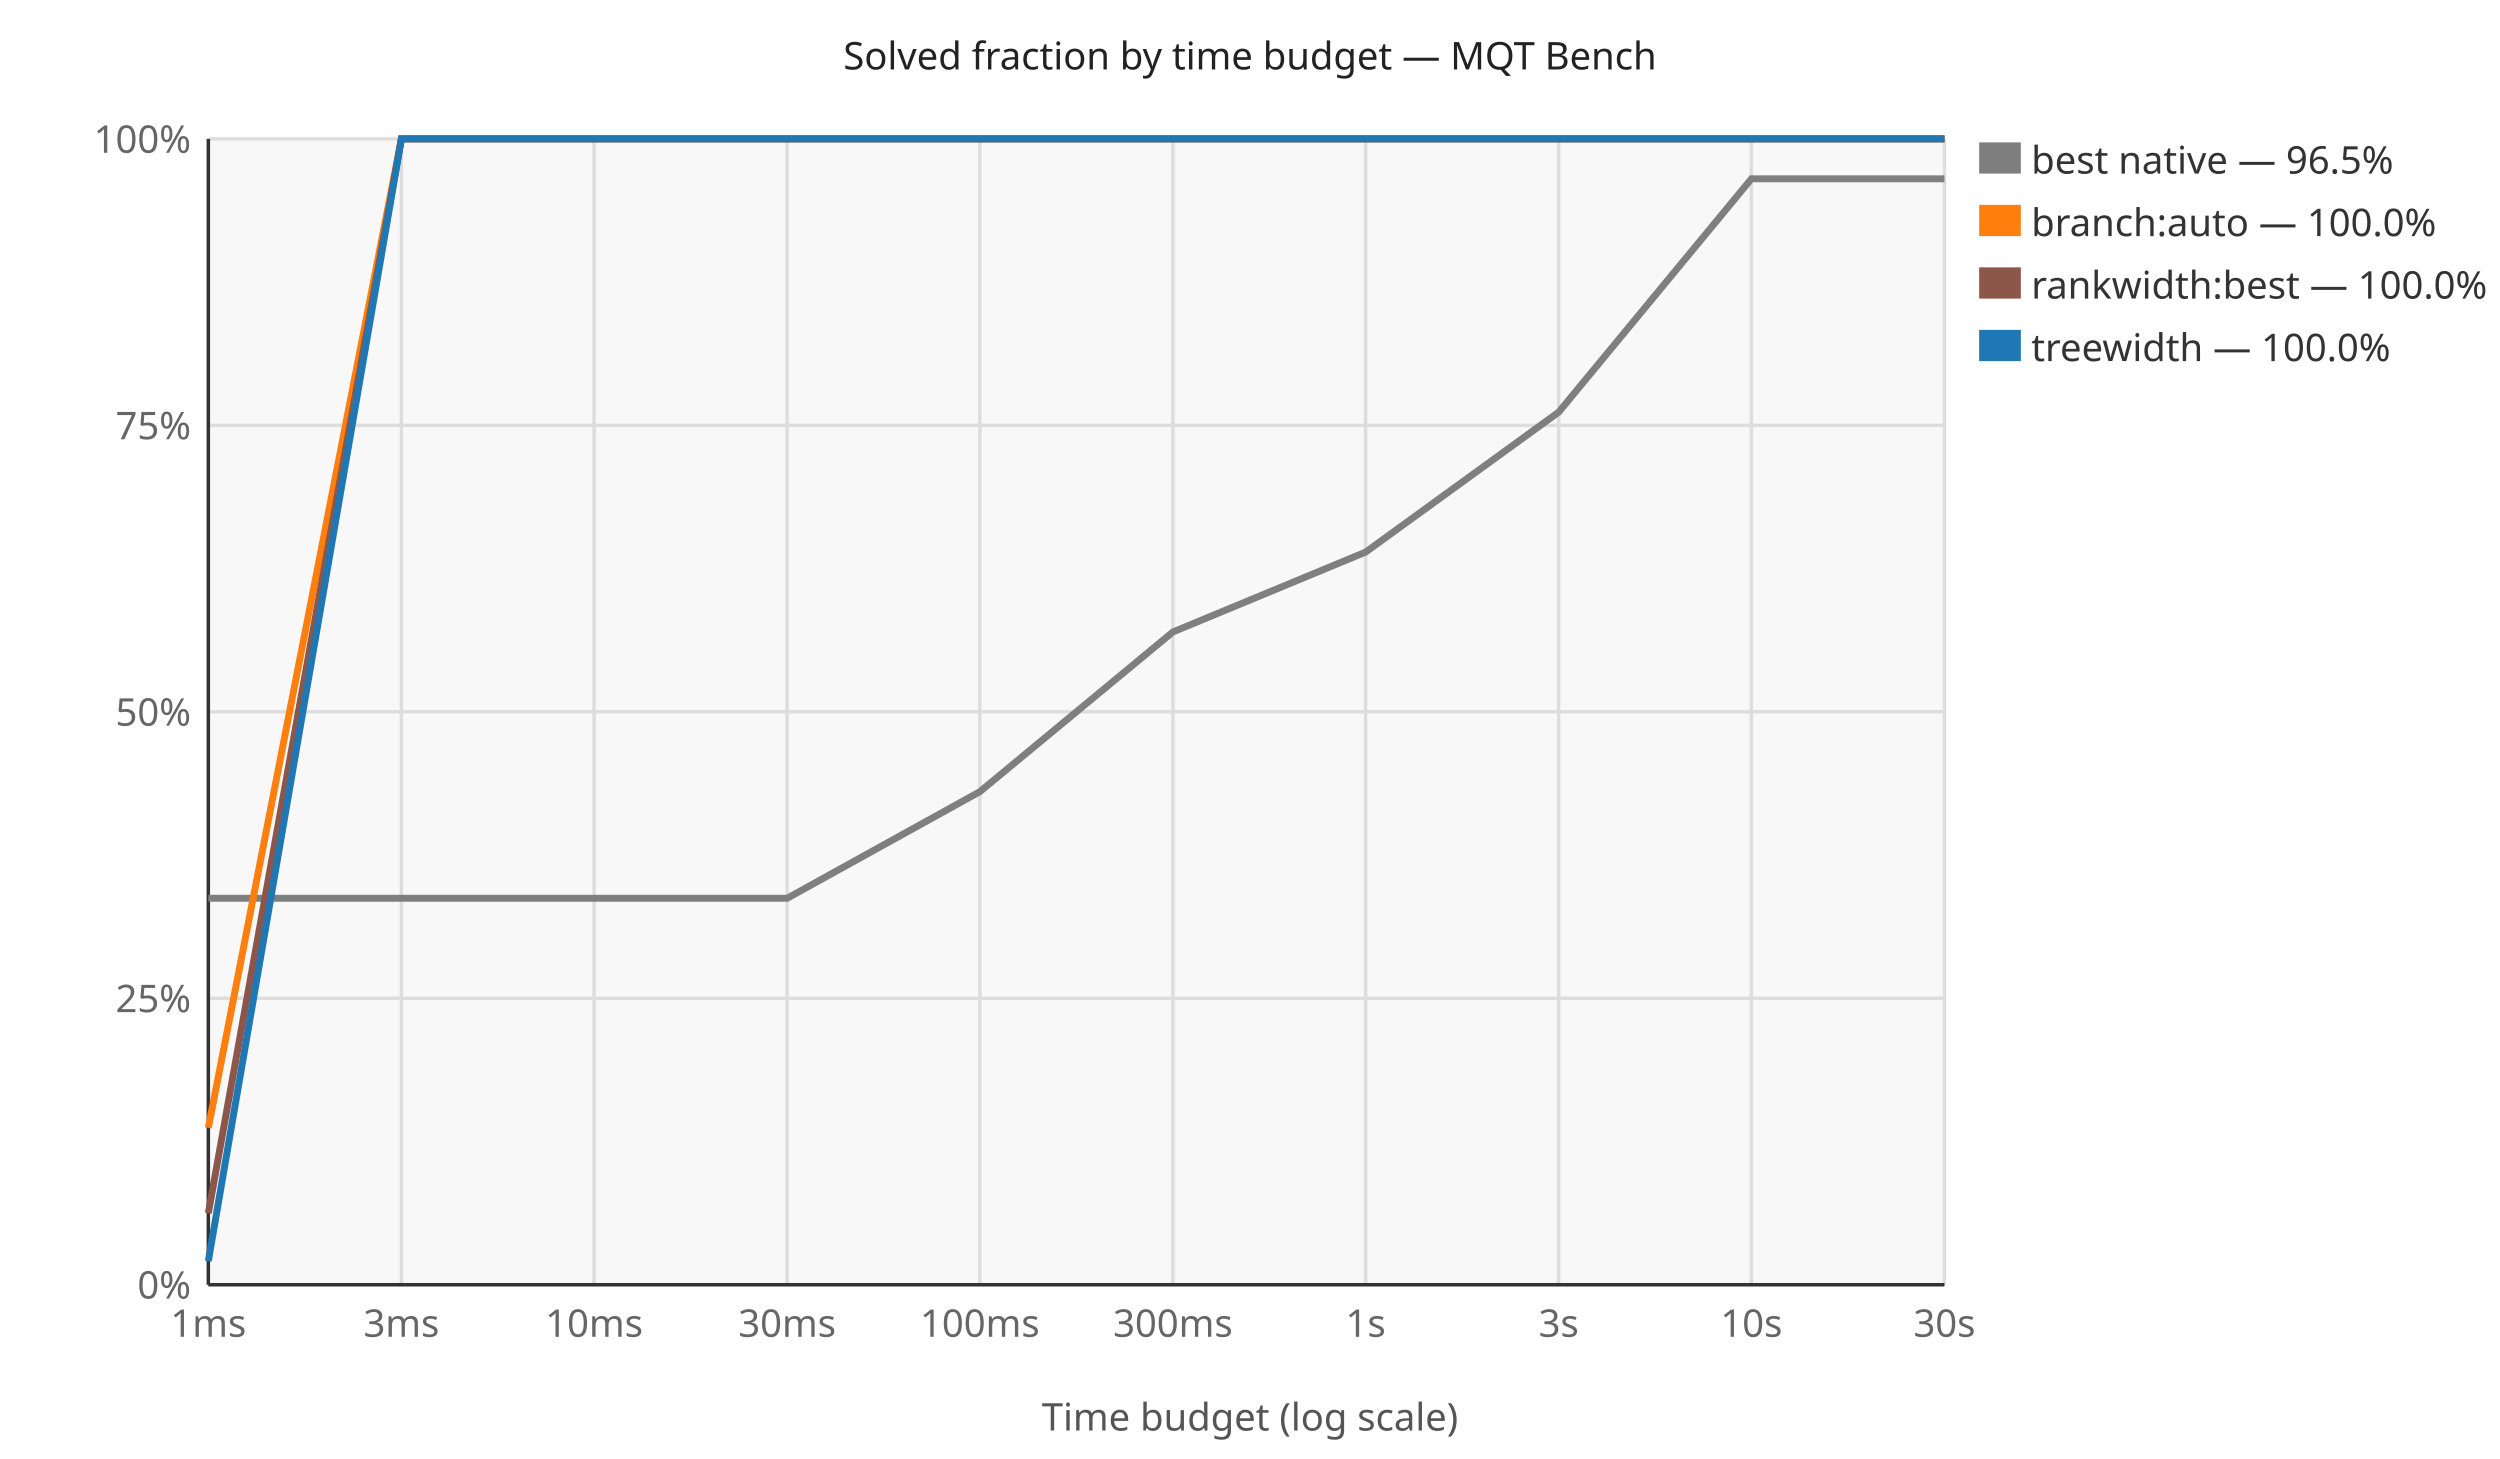
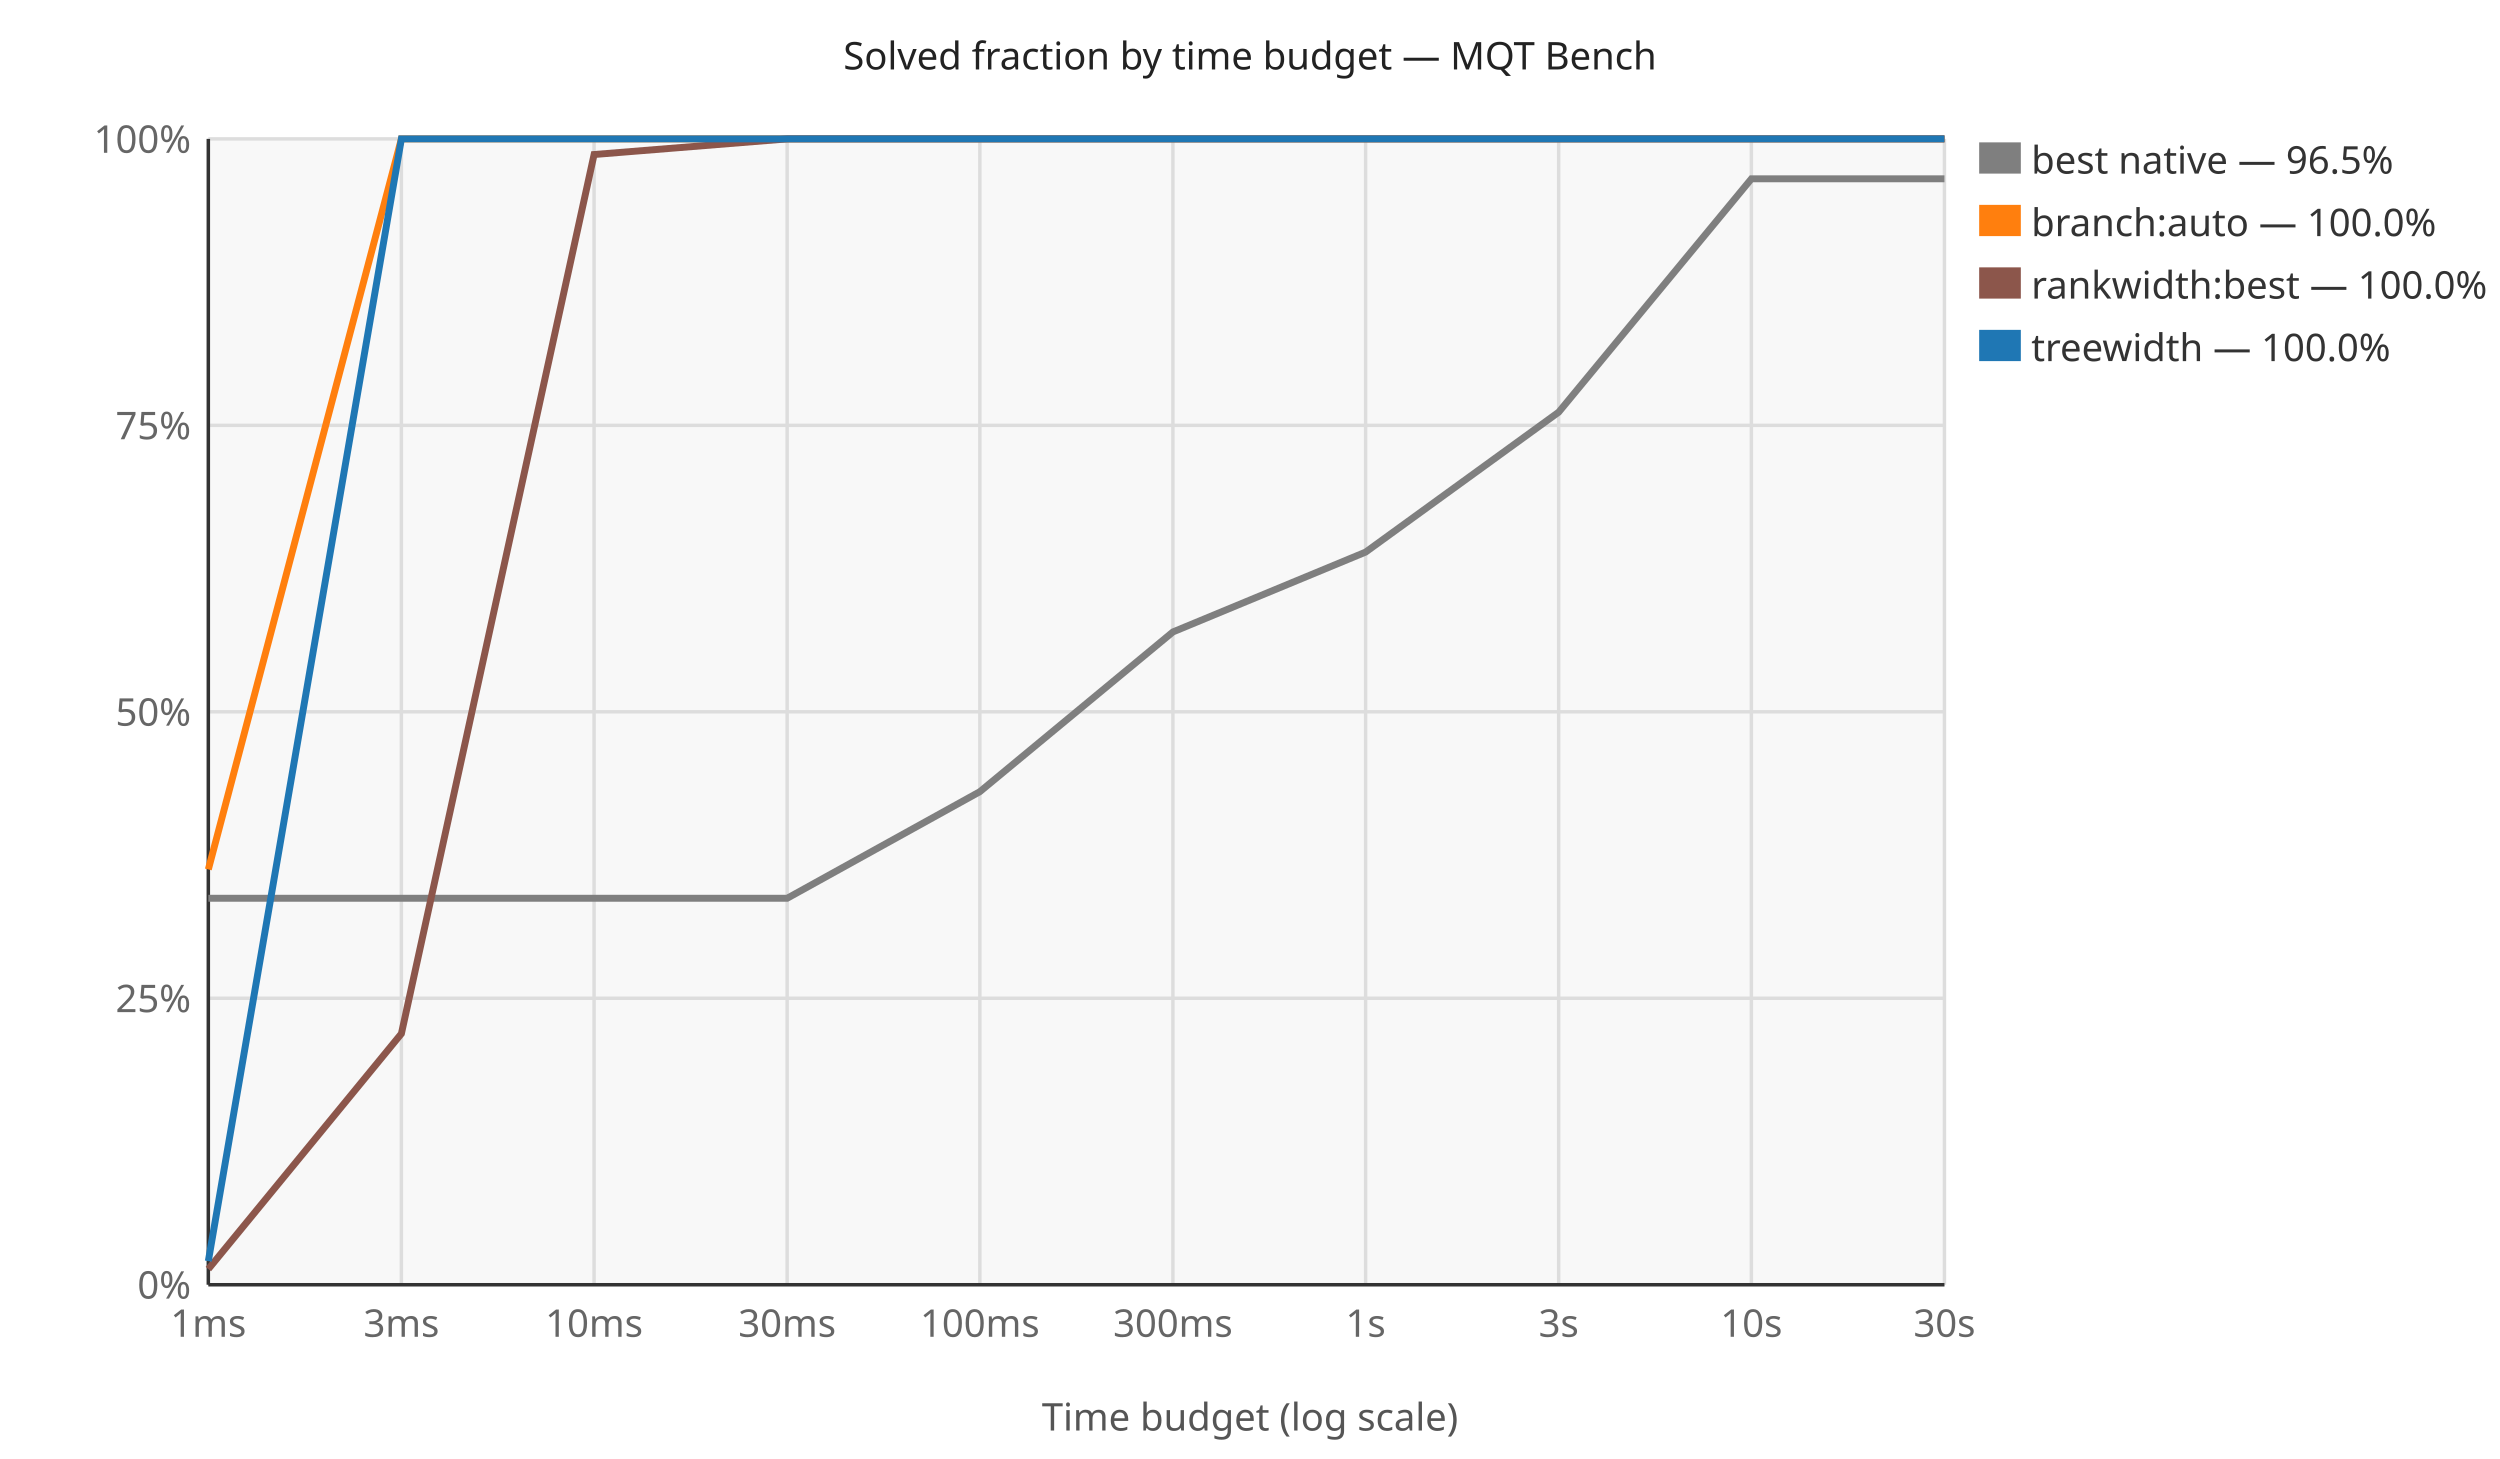
<svg xmlns="http://www.w3.org/2000/svg" width="720" height="420" viewBox="0 0 720 420">
  <style>text{font-family:sans-serif;font-size:11px;}</style>
  <rect x="60.0" y="40.0" width="500.0" height="330.0" fill="#f8f8f8" opacity="1.00" />
  <line x1="60.0" y1="370.0" x2="560.0" y2="370.0" stroke="#ddd" stroke-width="1.0" />
  <text x="55.0" y="374.0" text-anchor="end" fill="#666" font-size="10">0%</text>
  <line x1="60.0" y1="287.5" x2="560.0" y2="287.5" stroke="#ddd" stroke-width="1.0" />
  <text x="55.0" y="291.5" text-anchor="end" fill="#666" font-size="10">25%</text>
  <line x1="60.0" y1="205.0" x2="560.0" y2="205.0" stroke="#ddd" stroke-width="1.0" />
  <text x="55.0" y="209.0" text-anchor="end" fill="#666" font-size="10">50%</text>
  <line x1="60.0" y1="122.5" x2="560.0" y2="122.5" stroke="#ddd" stroke-width="1.0" />
  <text x="55.0" y="126.5" text-anchor="end" fill="#666" font-size="10">75%</text>
  <line x1="60.0" y1="40.0" x2="560.0" y2="40.0" stroke="#ddd" stroke-width="1.0" />
  <text x="55.0" y="44.0" text-anchor="end" fill="#666" font-size="10">100%</text>
  <line x1="60.0" y1="40.0" x2="60.0" y2="370.0" stroke="#ddd" stroke-width="1.0" />
  <text x="60.0" y="385.0" text-anchor="middle" fill="#666" font-size="10">1ms</text>
  <line x1="115.6" y1="40.0" x2="115.6" y2="370.0" stroke="#ddd" stroke-width="1.0" />
  <text x="115.6" y="385.0" text-anchor="middle" fill="#666" font-size="10">3ms</text>
  <line x1="171.1" y1="40.0" x2="171.1" y2="370.0" stroke="#ddd" stroke-width="1.0" />
  <text x="171.1" y="385.0" text-anchor="middle" fill="#666" font-size="10">10ms</text>
  <line x1="226.7" y1="40.0" x2="226.7" y2="370.0" stroke="#ddd" stroke-width="1.0" />
  <text x="226.7" y="385.0" text-anchor="middle" fill="#666" font-size="10">30ms</text>
  <line x1="282.2" y1="40.0" x2="282.2" y2="370.0" stroke="#ddd" stroke-width="1.0" />
  <text x="282.2" y="385.0" text-anchor="middle" fill="#666" font-size="10">100ms</text>
  <line x1="337.8" y1="40.0" x2="337.8" y2="370.0" stroke="#ddd" stroke-width="1.0" />
  <text x="337.8" y="385.0" text-anchor="middle" fill="#666" font-size="10">300ms</text>
  <line x1="393.3" y1="40.0" x2="393.3" y2="370.0" stroke="#ddd" stroke-width="1.0" />
  <text x="393.3" y="385.0" text-anchor="middle" fill="#666" font-size="10">1s</text>
  <line x1="448.9" y1="40.0" x2="448.9" y2="370.0" stroke="#ddd" stroke-width="1.0" />
  <text x="448.9" y="385.0" text-anchor="middle" fill="#666" font-size="10">3s</text>
  <line x1="504.4" y1="40.0" x2="504.4" y2="370.0" stroke="#ddd" stroke-width="1.0" />
  <text x="504.4" y="385.0" text-anchor="middle" fill="#666" font-size="10">10s</text>
  <line x1="560.0" y1="40.0" x2="560.0" y2="370.0" stroke="#ddd" stroke-width="1.0" />
  <text x="560.0" y="385.0" text-anchor="middle" fill="#666" font-size="10">30s</text>
  <line x1="60.0" y1="40.0" x2="60.0" y2="370.0" stroke="#333" stroke-width="1.0" />
  <line x1="60.0" y1="370.0" x2="560.0" y2="370.0" stroke="#333" stroke-width="1.0" />
  <polyline points="60.0,258.7 115.6,258.7 171.1,258.7 226.7,258.7 282.2,228.0 337.8,182.0 393.3,159.0 448.9,118.7 504.4,51.5 560.0,51.5" stroke="#7f7f7f" stroke-width="2.0" fill="none" />
  <rect x="570.0" y="41.0" width="12.0" height="9.0" fill="#7f7f7f" opacity="1.00" />
  <text x="585.0" y="50.0" text-anchor="start" fill="#333" font-size="10">best native — 96.5%</text>
-   <polyline points="60.0,324.8 115.6,40.0 171.1,40.0 226.7,40.0 282.2,40.0 337.8,40.0 393.3,40.0 448.9,40.0 504.4,40.0 560.0,40.0" stroke="#ff7f0e" stroke-width="2.0" fill="none" />
+   <polyline points="60.0,250.4 115.6,40.0 171.1,40.0 226.7,40.0 282.2,40.0 337.8,40.0 393.3,40.0 448.9,40.0 504.4,40.0 560.0,40.0" stroke="#ff7f0e" stroke-width="2.0" fill="none" />
  <rect x="570.0" y="59.0" width="12.0" height="9.0" fill="#ff7f0e" opacity="1.00" />
  <text x="585.0" y="68.0" text-anchor="start" fill="#333" font-size="10">branch:auto — 100.0%</text>
-   <polyline points="60.0,349.4 115.6,40.0 171.1,40.0 226.7,40.0 282.2,40.0 337.8,40.0 393.3,40.0 448.9,40.0 504.4,40.0 560.0,40.0" stroke="#8c564b" stroke-width="2.0" fill="none" />
+   <polyline points="60.0,365.5 115.6,297.7 171.1,44.5 226.7,40.0 282.2,40.0 337.8,40.0 393.3,40.0 448.9,40.0 504.4,40.0 560.0,40.0" stroke="#8c564b" stroke-width="2.0" fill="none" />
  <rect x="570.0" y="77.0" width="12.0" height="9.0" fill="#8c564b" opacity="1.00" />
  <text x="585.0" y="86.0" text-anchor="start" fill="#333" font-size="10">rankwidth:best — 100.0%</text>
  <polyline points="60.0,363.2 115.6,40.0 171.1,40.0 226.7,40.0 282.2,40.0 337.8,40.0 393.3,40.0 448.9,40.0 504.4,40.0 560.0,40.0" stroke="#1f77b4" stroke-width="2.0" fill="none" />
  <rect x="570.0" y="95.0" width="12.0" height="9.0" fill="#1f77b4" opacity="1.00" />
  <text x="585.0" y="104.0" text-anchor="start" fill="#333" font-size="10">treewidth — 100.0%</text>
  <text x="360.0" y="20.0" text-anchor="middle" fill="#222" font-size="13">Solved fraction by time budget — MQT Bench</text>
  <text x="360.0" y="412.0" text-anchor="middle" fill="#555" font-size="10">Time budget (log scale)</text>
</svg>
